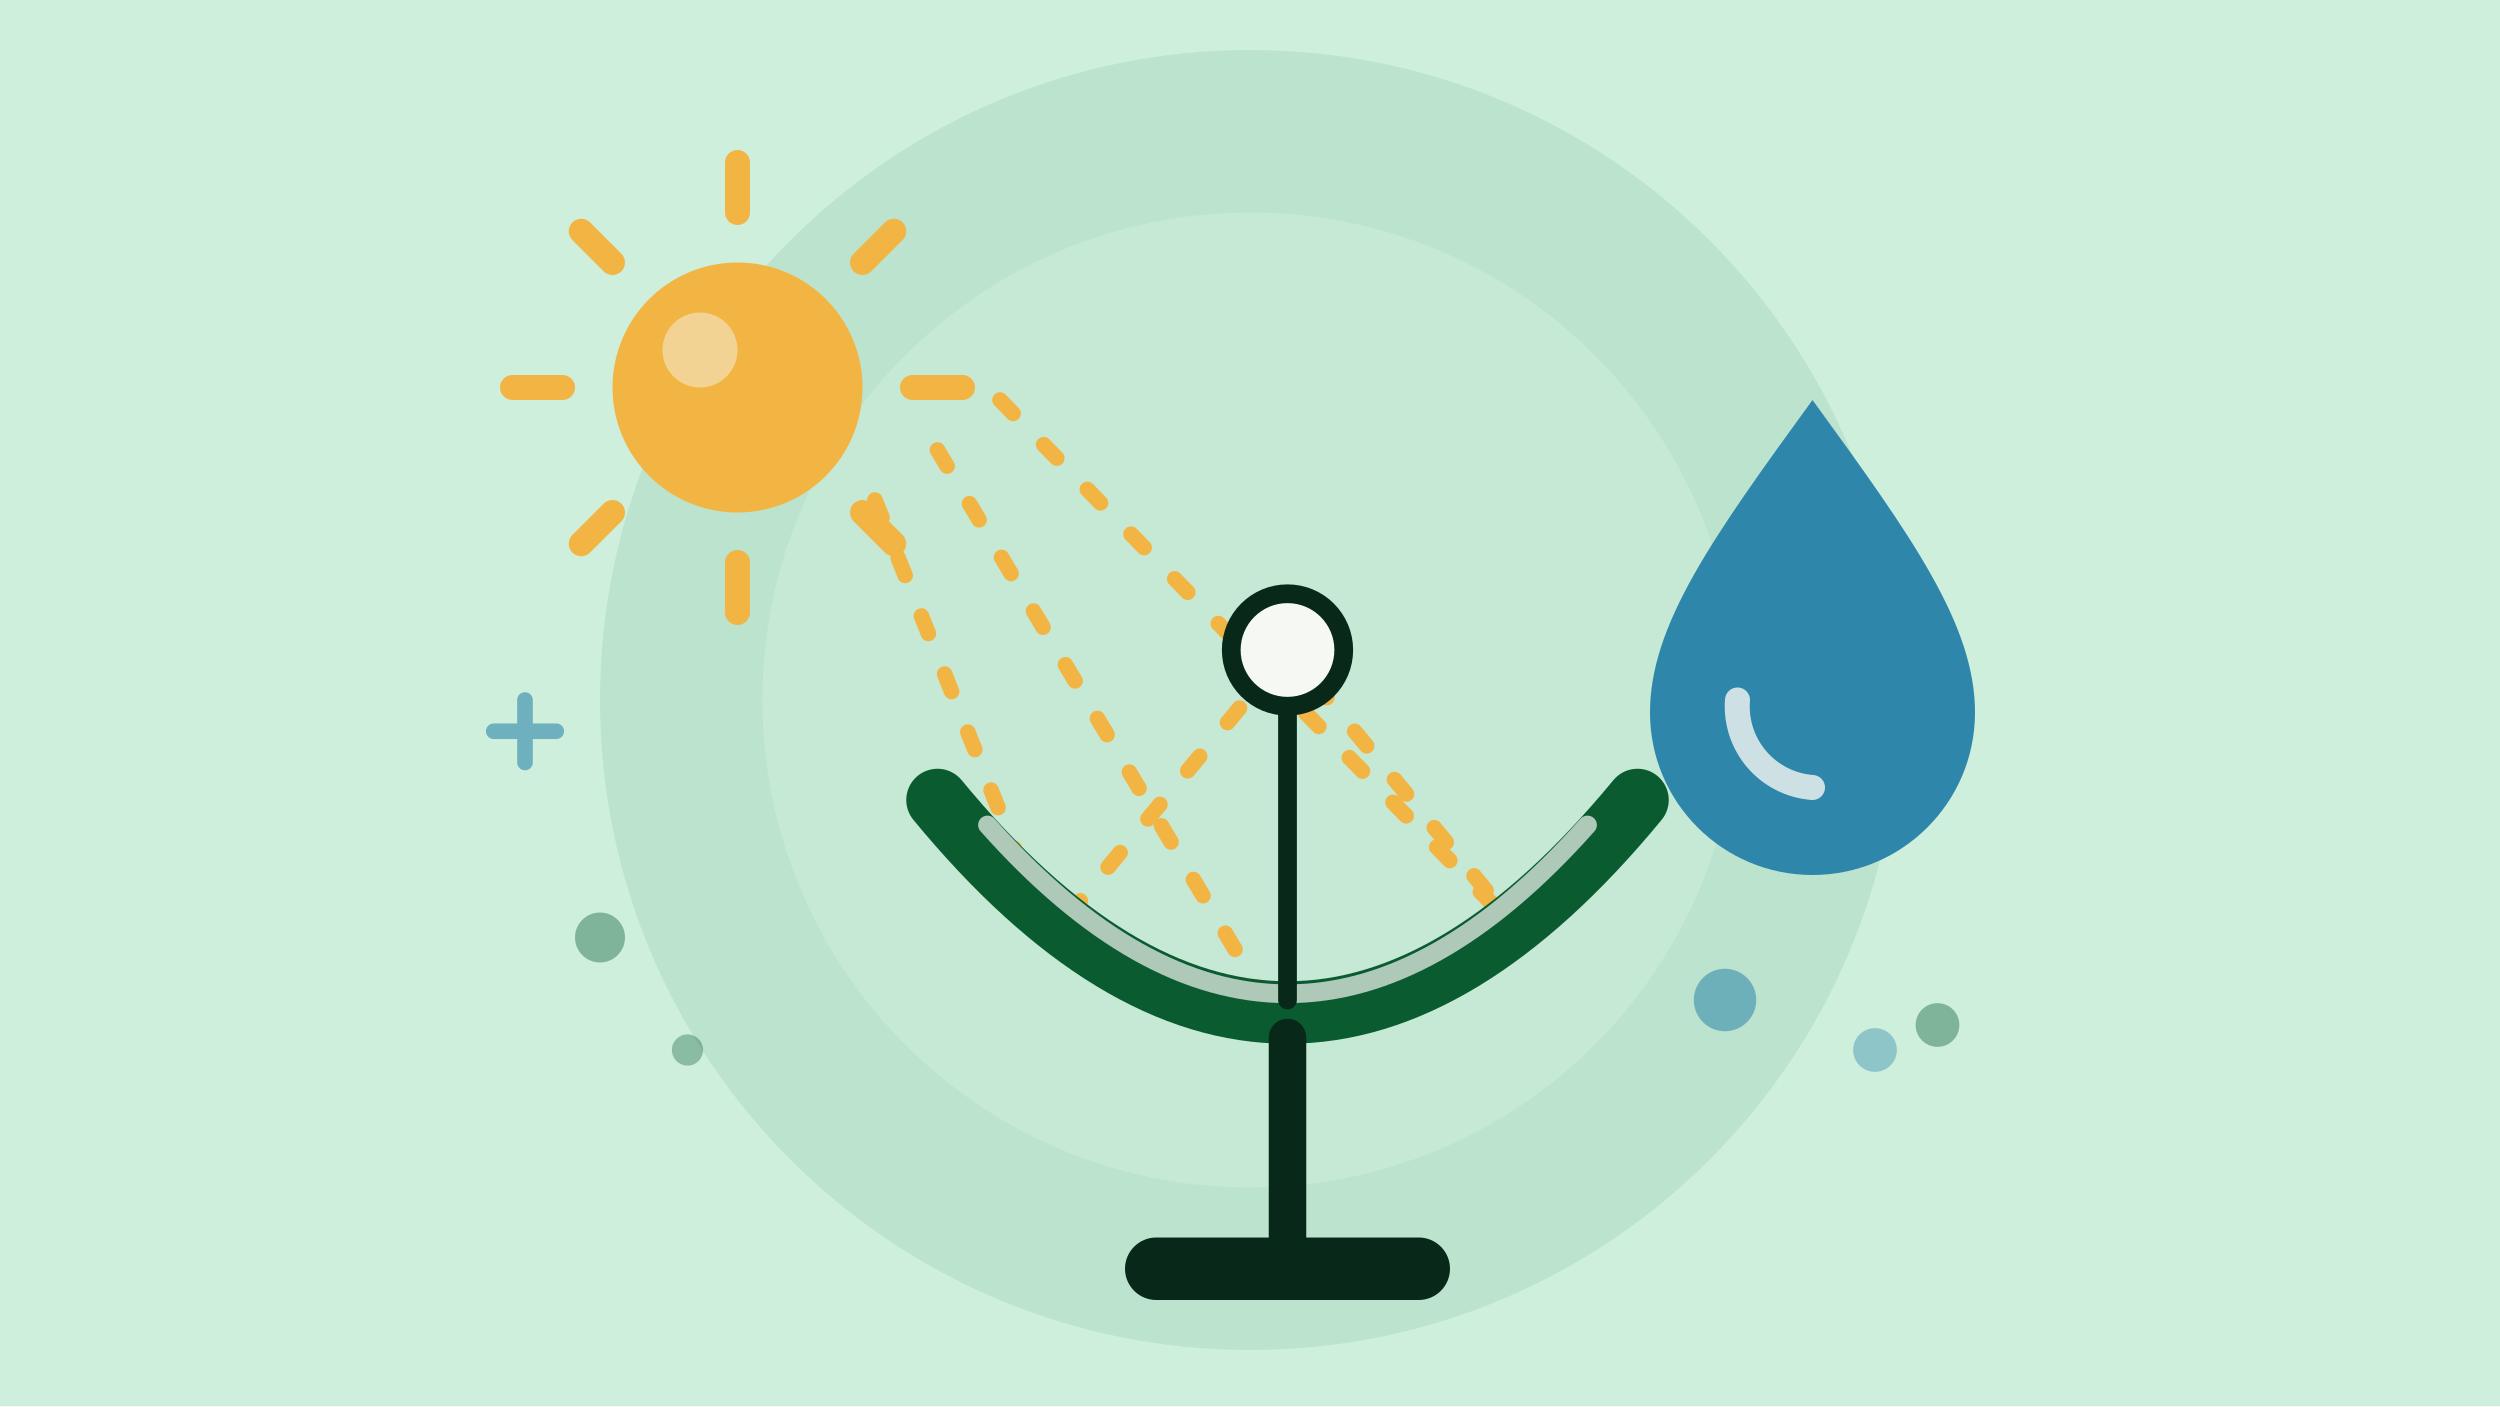
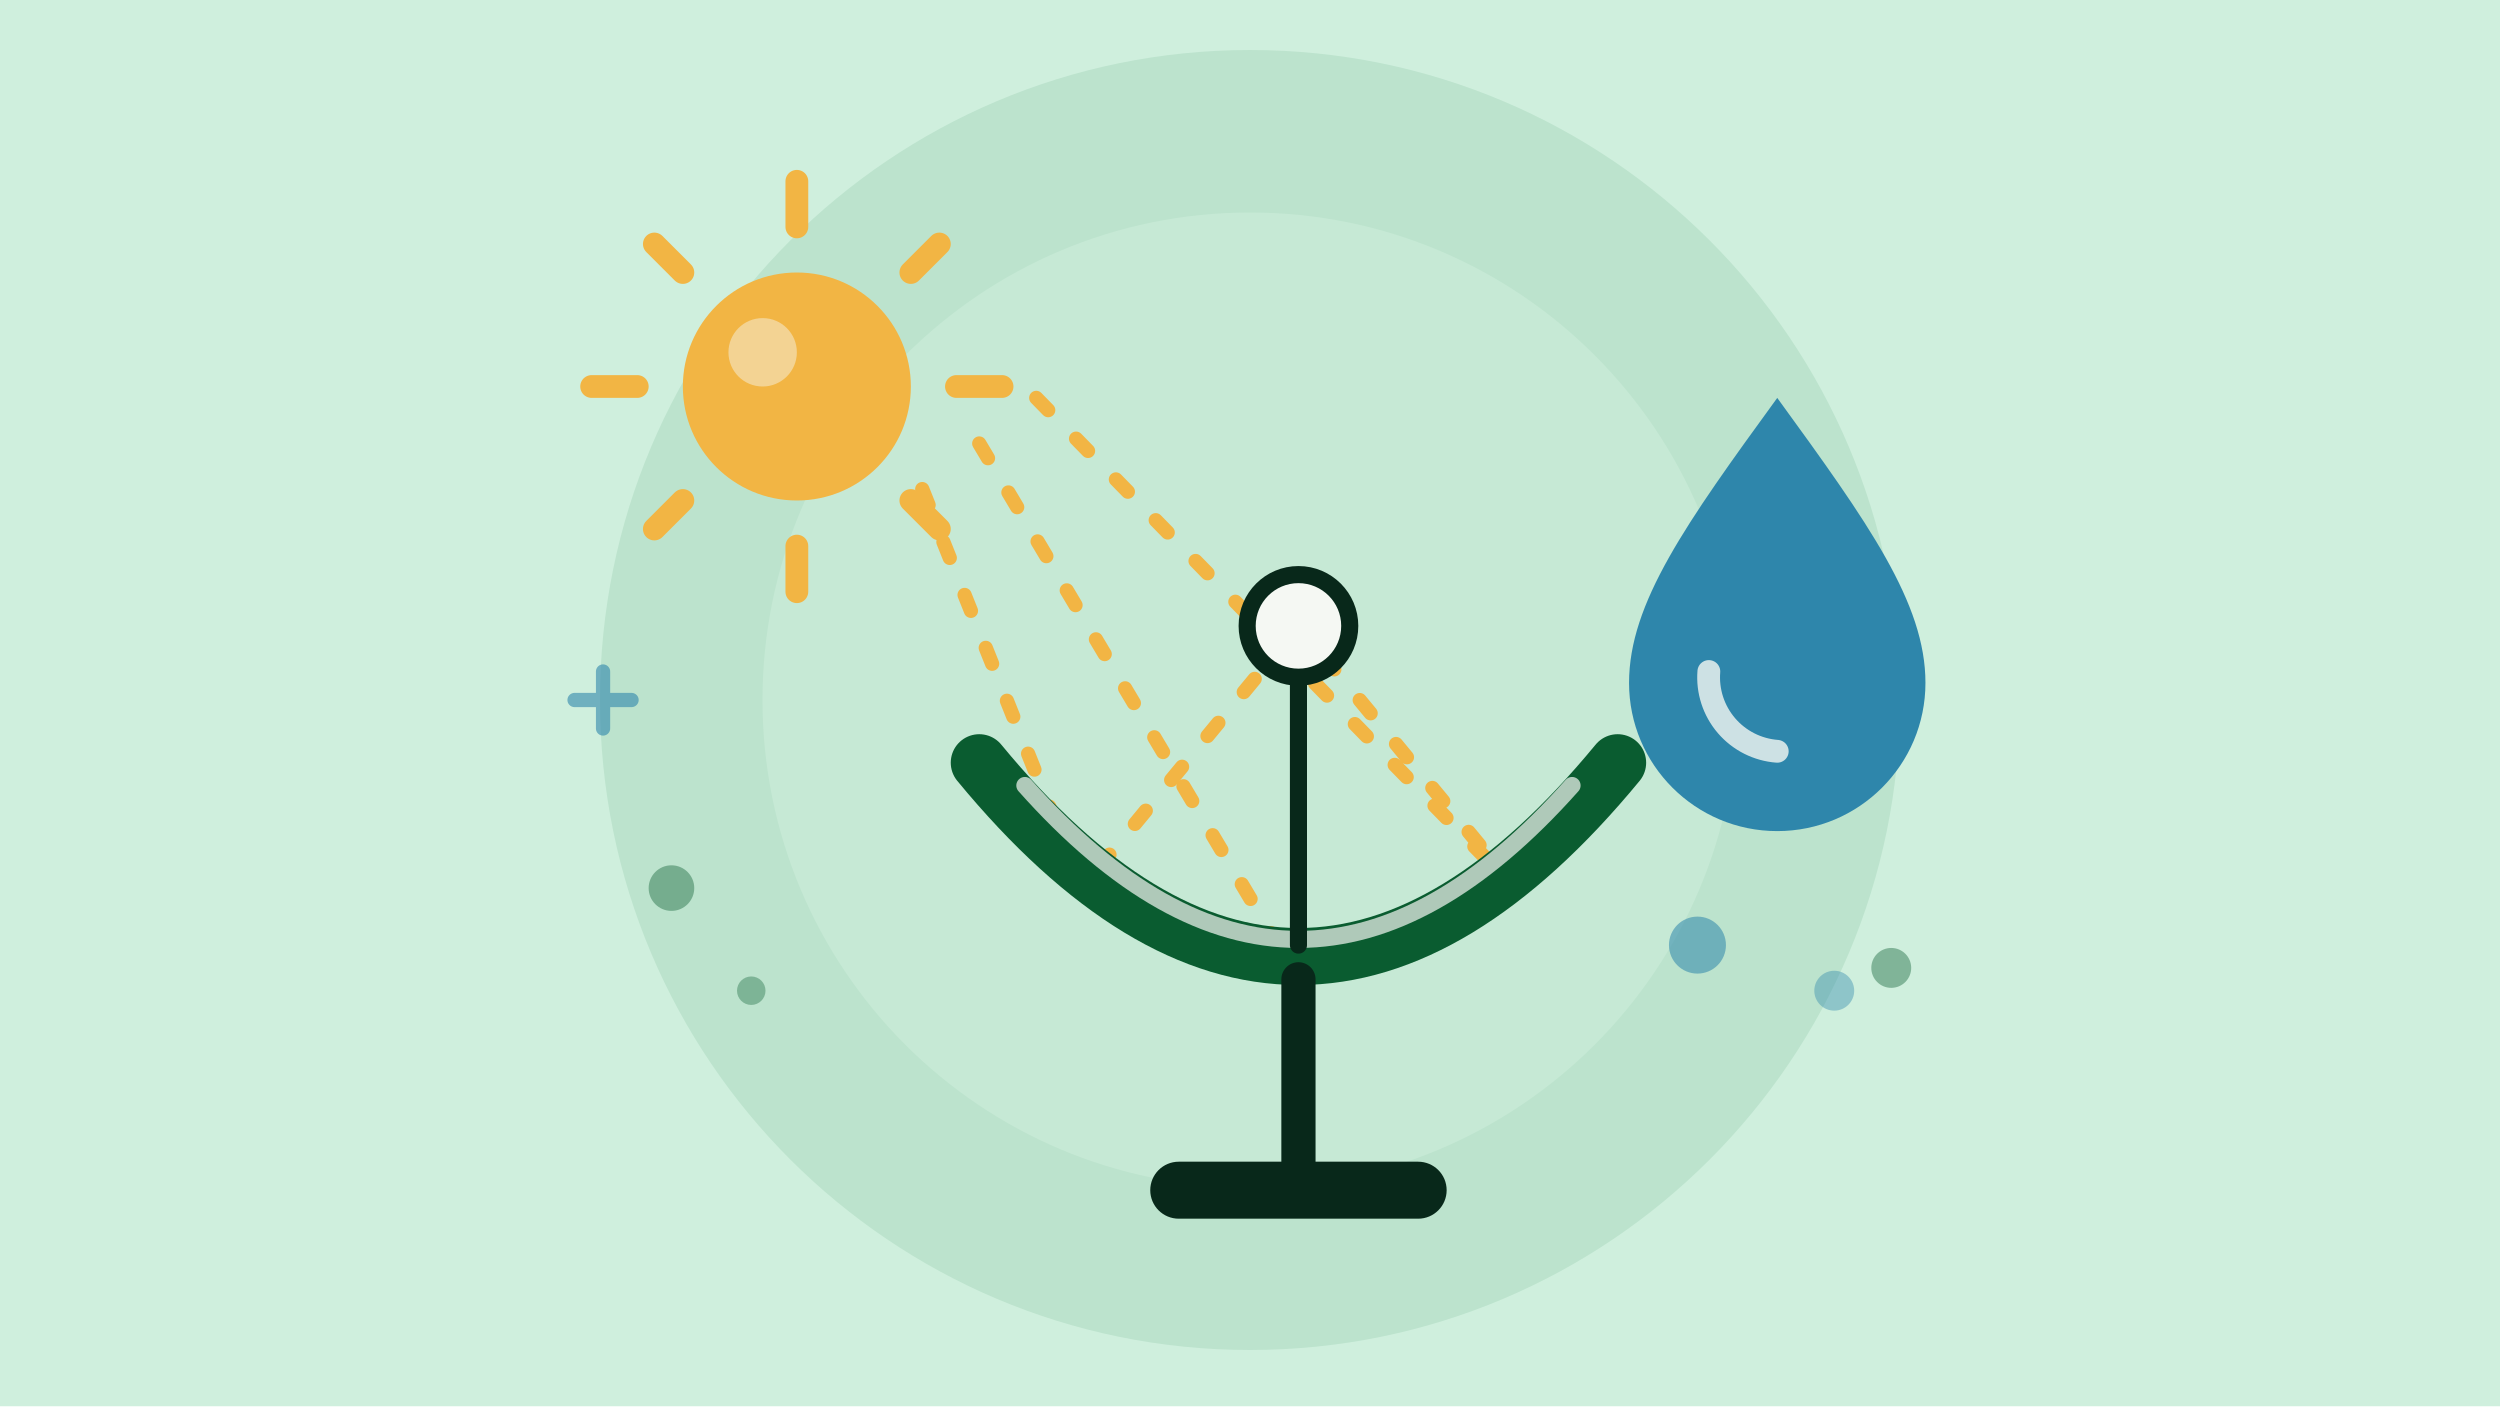
<svg xmlns="http://www.w3.org/2000/svg" viewBox="0 0 400 225" role="img" aria-label="Ilustración de un concentrador solar que usa el calor del sol para obtener agua dulce">
  <rect width="400" height="225" fill="#CFEFDD" />
  <circle cx="200" cy="112" r="104" fill="#BCE3CD" />
  <circle cx="200" cy="112" r="78" fill="#C6E9D5" />
-   <g transform="translate(118,62)">
-     <g stroke="#F2B544" stroke-width="4" stroke-linecap="round">
-       <line x1="0" y1="-36" x2="0" y2="-28" />
-       <line x1="0" y1="28" x2="0" y2="36" />
-       <line x1="-36" y1="0" x2="-28" y2="0" />
-       <line x1="28" y1="0" x2="36" y2="0" />
-       <line x1="-25" y1="-25" x2="-20" y2="-20" />
-       <line x1="20" y1="20" x2="25" y2="25" />
-       <line x1="-25" y1="25" x2="-20" y2="20" />
-       <line x1="20" y1="-20" x2="25" y2="-25" />
+   <g transform="translate(200 112) scale(0.912) translate(-197.5 -117)">
+     <g transform="translate(118,62)">
+       <g stroke="#F2B544" stroke-width="4" stroke-linecap="round">
+         <line x1="0" y1="-36" x2="0" y2="-28" />
+         <line x1="0" y1="28" x2="0" y2="36" />
+         <line x1="-36" y1="0" x2="-28" y2="0" />
+         <line x1="28" y1="0" x2="36" y2="0" />
+         <line x1="-25" y1="-25" x2="-20" y2="-20" />
+         <line x1="20" y1="20" x2="25" y2="25" />
+         <line x1="-25" y1="25" x2="-20" y2="20" />
+         <line x1="20" y1="-20" x2="25" y2="-25" />
+       </g>
+       <circle r="20" fill="#F2B544" />
    </g>
-     <circle r="20" fill="#F2B544" />
+     <g stroke="#F2B544" stroke-width="2.5" stroke-dasharray="3 7" stroke-linecap="round" fill="none">
+       <path d="M140 80 L168 150 L206 104" />
+       <path d="M150 72 L206 166 L206 104" />
+       <path d="M160 64 L244 150 L206 104" />
+     </g>
+     <path d="M150 128 Q206 196 262 128" fill="none" stroke="#0A5C30" stroke-width="10" stroke-linecap="round" />
+     <path d="M158 132 Q206 186 254 132" fill="none" stroke="#F5F8F3" stroke-width="3" stroke-linecap="round" opacity=".7" />
+     <line x1="206" y1="166" x2="206" y2="200" stroke="#08281A" stroke-width="6" stroke-linecap="round" />
+     <rect x="180" y="198" width="52" height="10" rx="5" fill="#08281A" />
+     <line x1="206" y1="104" x2="206" y2="160" stroke="#08281A" stroke-width="3" stroke-linecap="round" />
+     <circle cx="206" cy="104" r="9" fill="#F5F8F3" stroke="#08281A" stroke-width="3" />
+     <g transform="translate(290,104)">
+       <path d="M0 -40 C16 -18, 26 -4, 26 10 A26 26 0 0 1 -26 10 C-26 -4, -16 -18, 0 -40 Z" fill="#2E86AB" />
+       <path d="M-12 8 A13 13 0 0 0 0 22" fill="none" stroke="#F5F8F3" stroke-width="4" stroke-linecap="round" opacity=".8" />
+       <circle cx="-14" cy="56" r="5" fill="#2E86AB" opacity=".55" />
+       <circle cx="10" cy="64" r="3.5" fill="#2E86AB" opacity=".4" />
+     </g>
+     <circle cx="112" cy="56" r="6" fill="#F5F8F3" opacity=".45" />
+     <g fill="#0A5C30">
+       <circle cx="96" cy="150" r="4" opacity=".4" />
+       <circle cx="110" cy="168" r="2.5" opacity=".35" />
+       <circle cx="310" cy="164" r="3.5" opacity=".4" />
+     </g>
+     <path d="M84 112 v10 M79 117 h10" stroke="#2E86AB" stroke-width="2.5" stroke-linecap="round" opacity=".6" />
  </g>
-   <g stroke="#F2B544" stroke-width="2.5" stroke-dasharray="3 7" stroke-linecap="round" fill="none">
-     <path d="M140 80 L168 150 L206 104" />
-     <path d="M150 72 L206 166 L206 104" />
-     <path d="M160 64 L244 150 L206 104" />
-   </g>
-   <path d="M150 128 Q206 196 262 128" fill="none" stroke="#0A5C30" stroke-width="10" stroke-linecap="round" />
-   <path d="M158 132 Q206 186 254 132" fill="none" stroke="#F5F8F3" stroke-width="3" stroke-linecap="round" opacity=".7" />
-   <line x1="206" y1="166" x2="206" y2="200" stroke="#08281A" stroke-width="6" stroke-linecap="round" />
-   <rect x="180" y="198" width="52" height="10" rx="5" fill="#08281A" />
-   <line x1="206" y1="104" x2="206" y2="160" stroke="#08281A" stroke-width="3" stroke-linecap="round" />
-   <circle cx="206" cy="104" r="9" fill="#F5F8F3" stroke="#08281A" stroke-width="3" />
-   <g transform="translate(290,104)">
-     <path d="M0 -40 C16 -18, 26 -4, 26 10 A26 26 0 0 1 -26 10 C-26 -4, -16 -18, 0 -40 Z" fill="#2E86AB" />
-     <path d="M-12 8 A13 13 0 0 0 0 22" fill="none" stroke="#F5F8F3" stroke-width="4" stroke-linecap="round" opacity=".8" />
-     <circle cx="-14" cy="56" r="5" fill="#2E86AB" opacity=".55" />
-     <circle cx="10" cy="64" r="3.5" fill="#2E86AB" opacity=".4" />
-   </g>
-   <circle cx="112" cy="56" r="6" fill="#F5F8F3" opacity=".45" />
-   <g fill="#0A5C30">
-     <circle cx="96" cy="150" r="4" opacity=".4" />
-     <circle cx="110" cy="168" r="2.5" opacity=".35" />
-     <circle cx="310" cy="164" r="3.5" opacity=".4" />
-   </g>
-   <path d="M84 112 v10 M79 117 h10" stroke="#2E86AB" stroke-width="2.5" stroke-linecap="round" opacity=".6" />
</svg>
